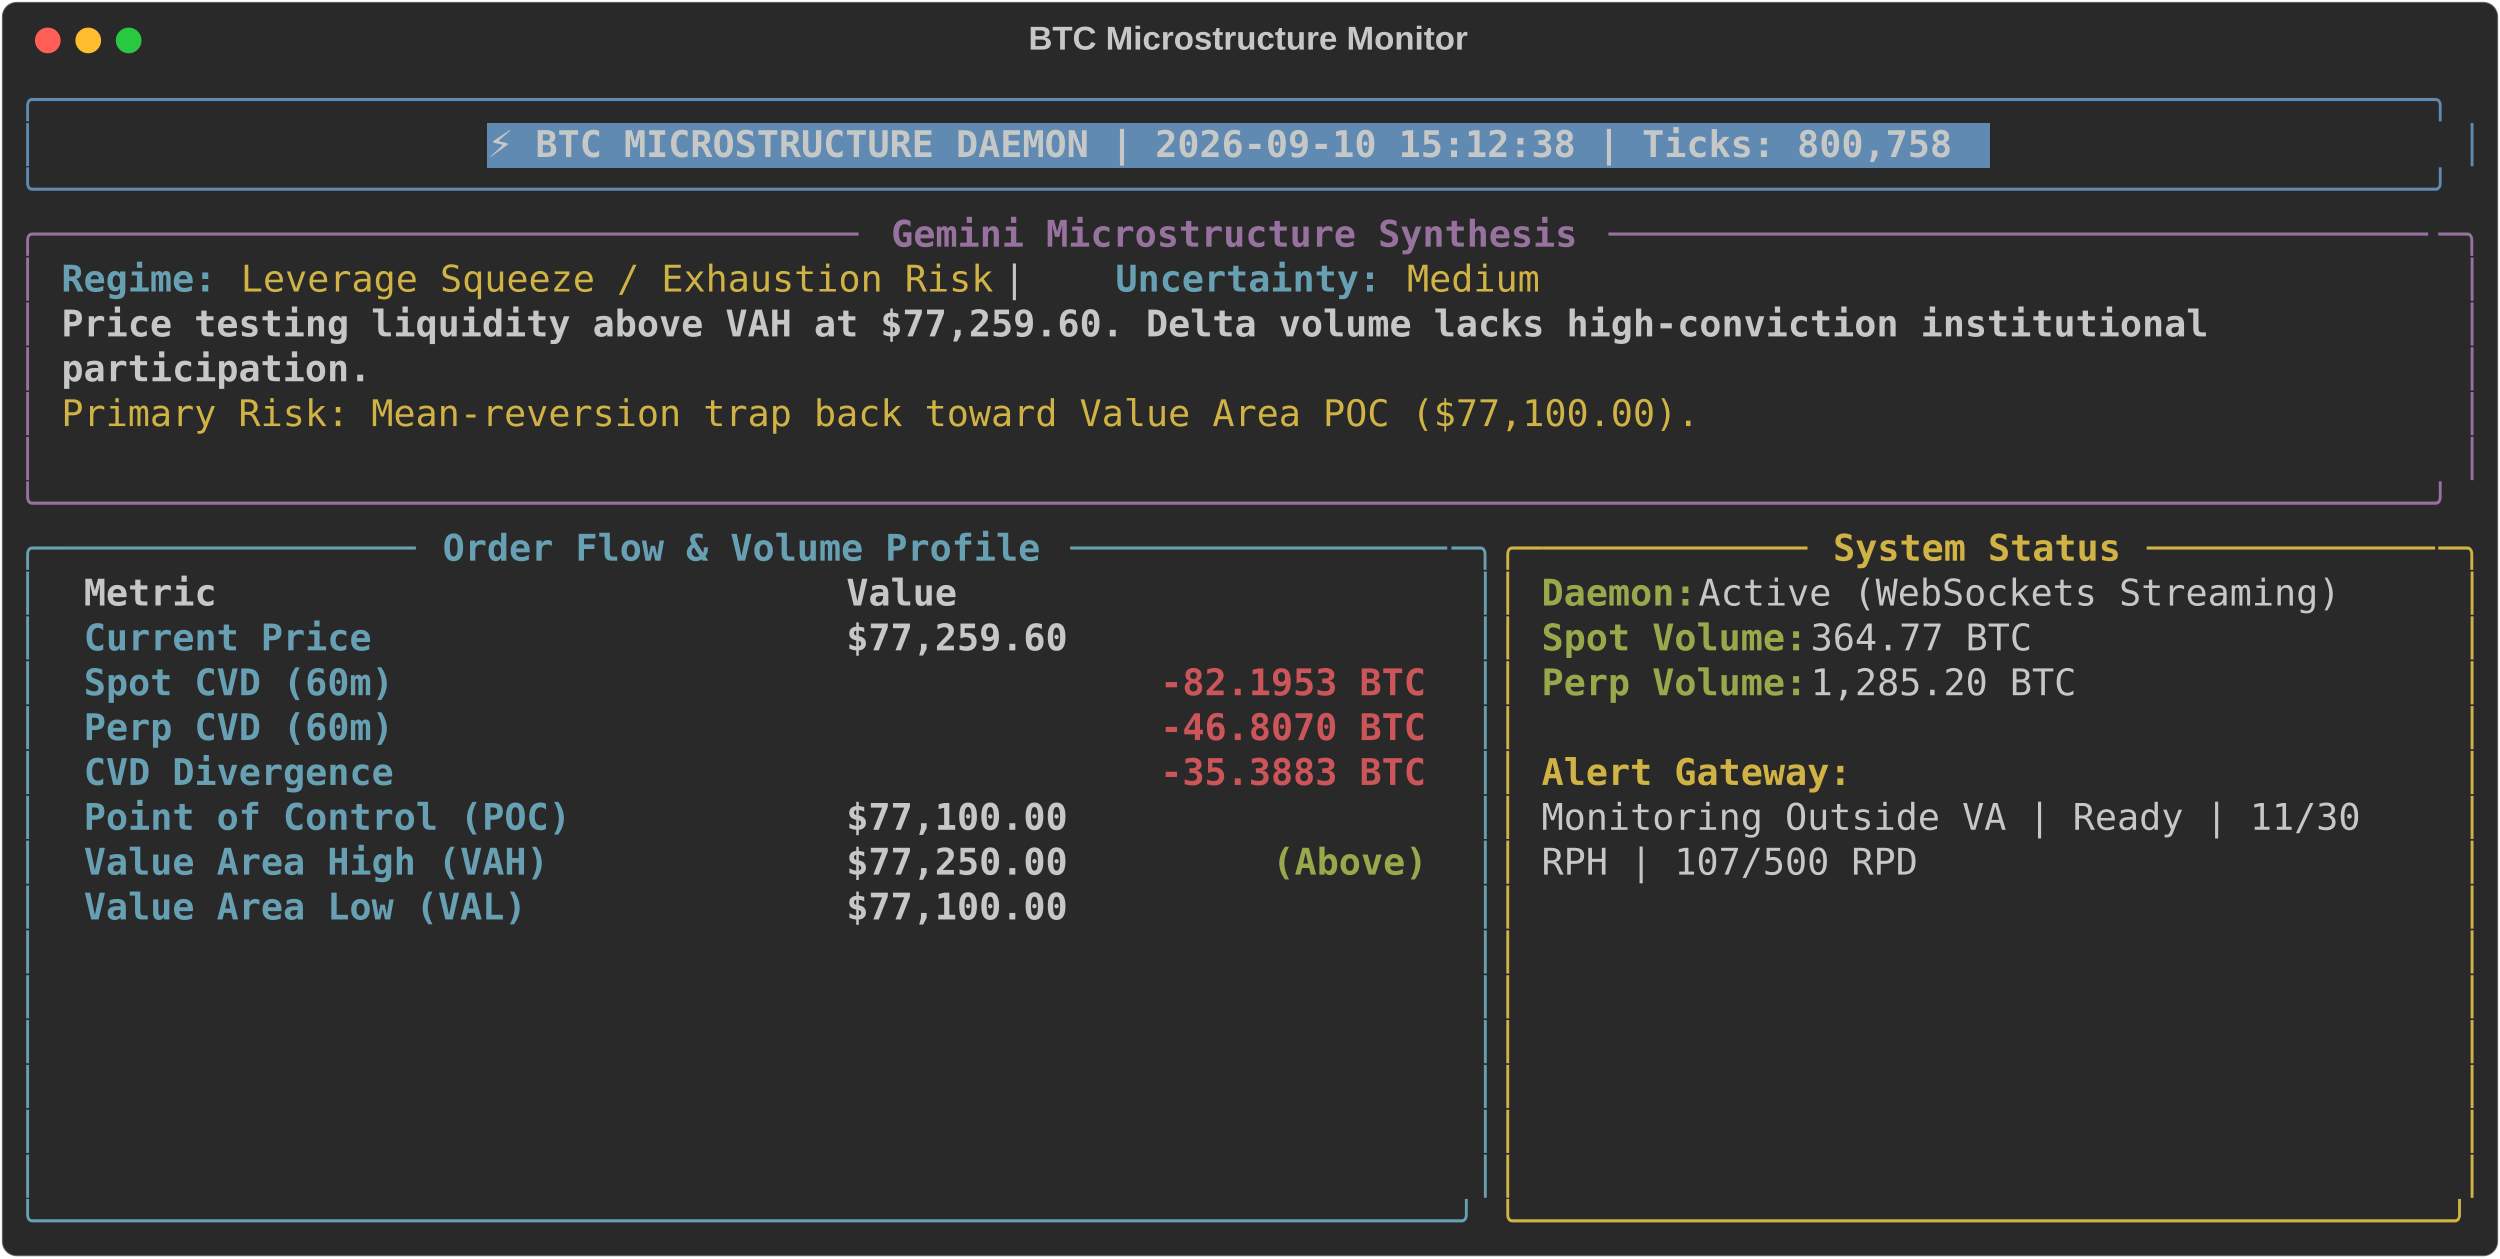
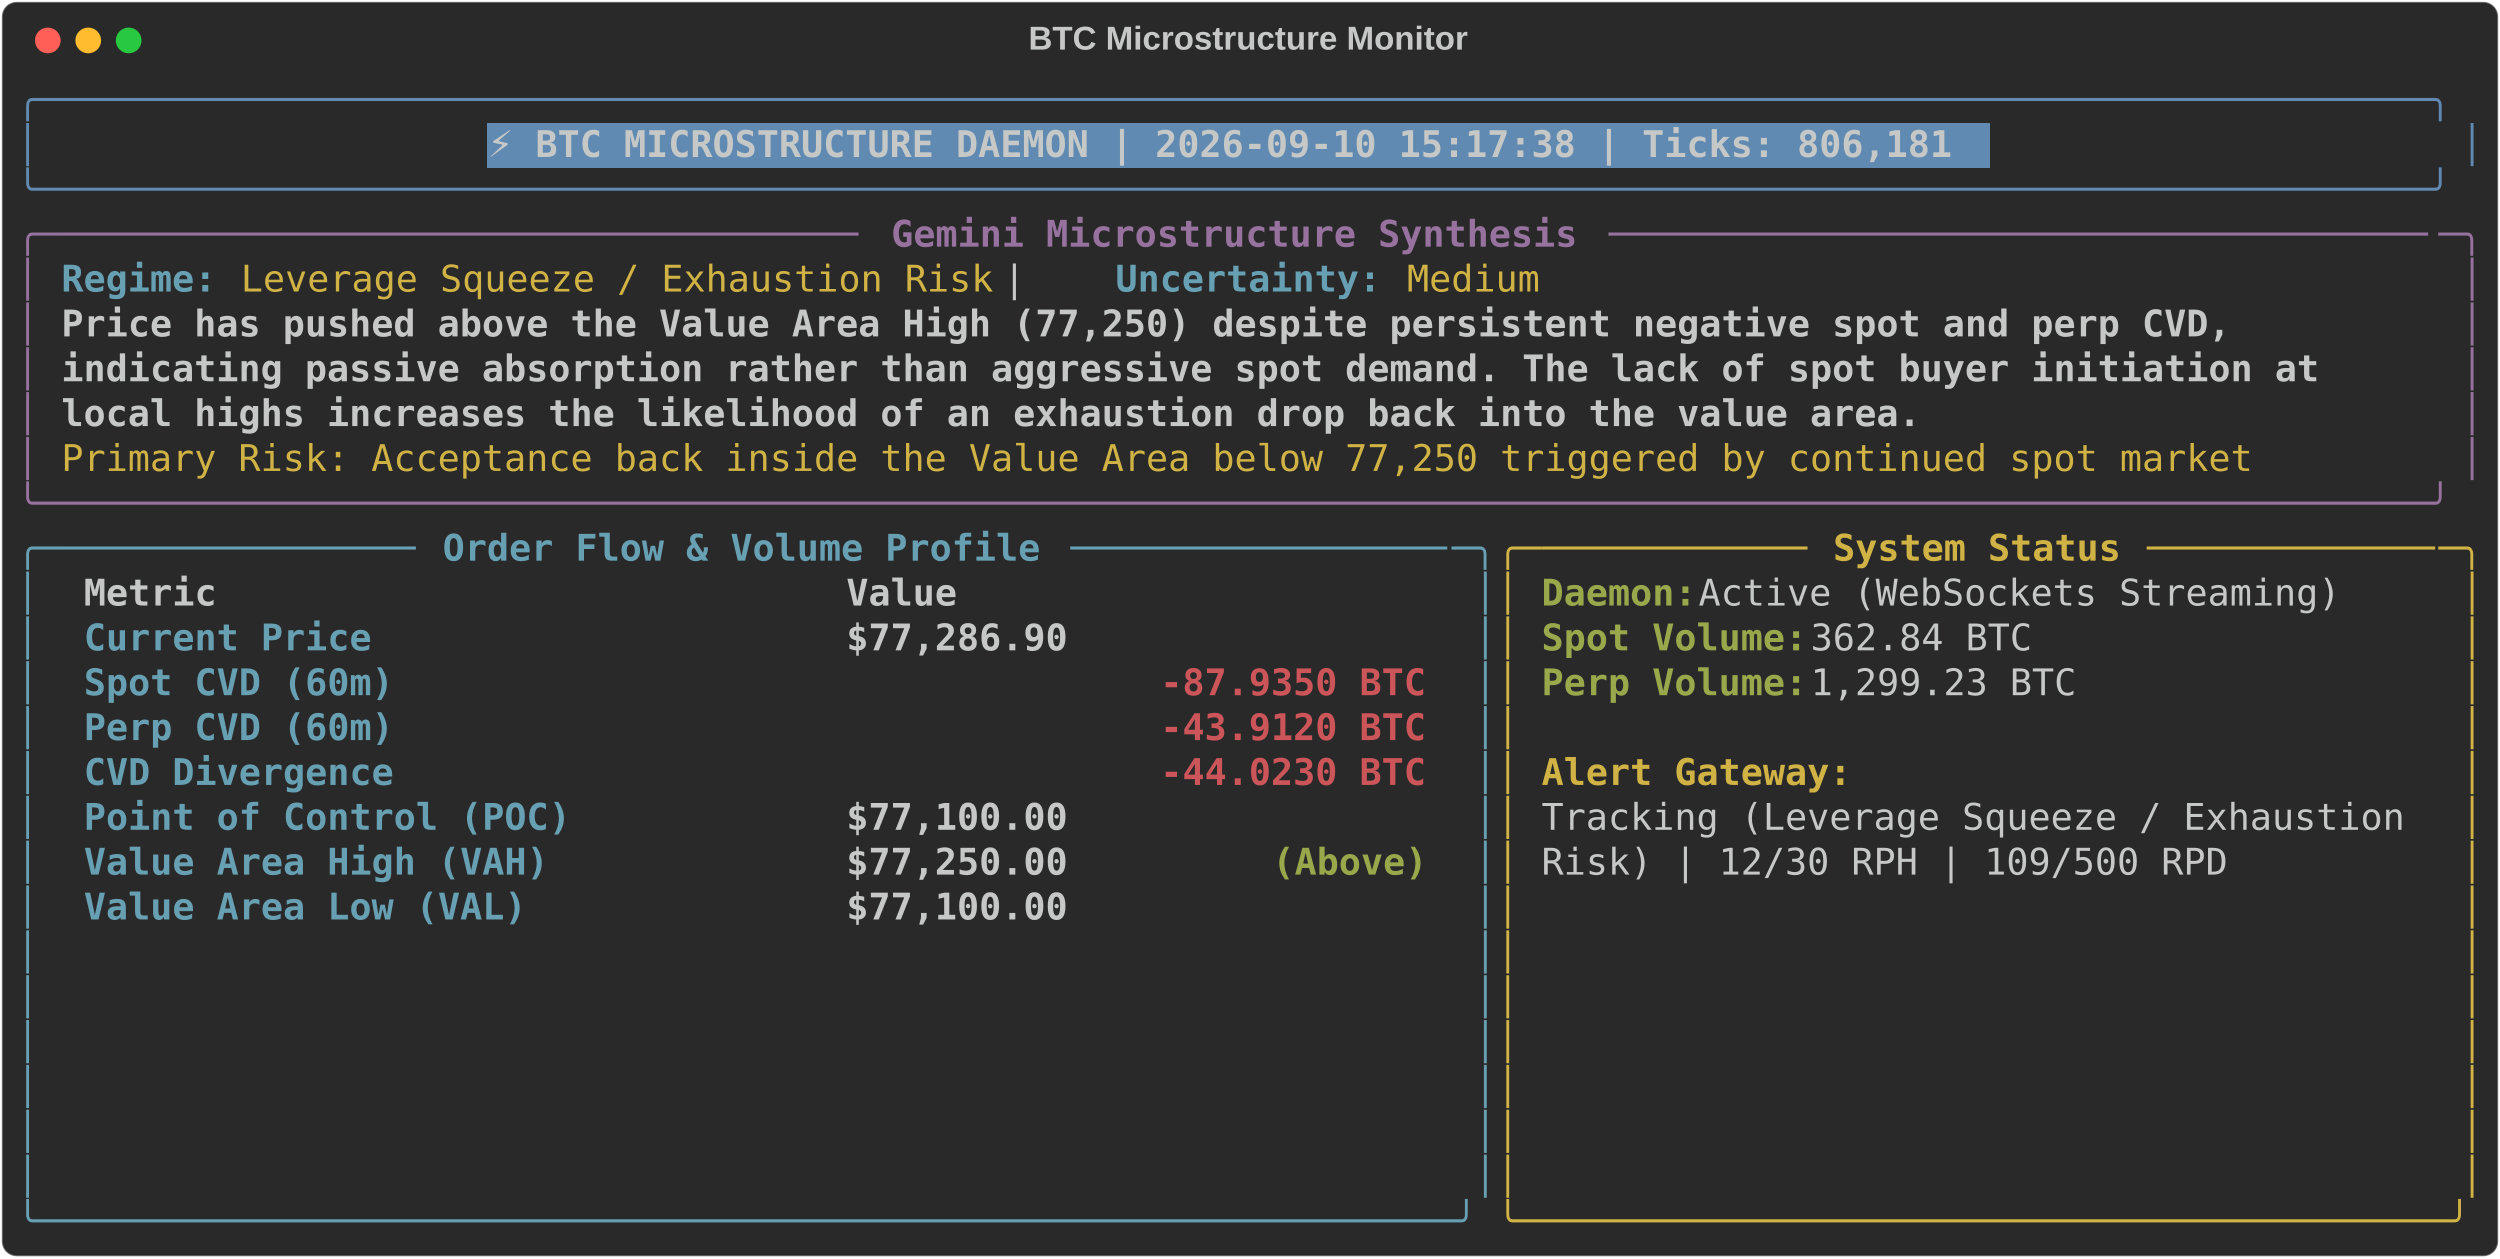
<svg xmlns="http://www.w3.org/2000/svg" class="rich-terminal" viewBox="0 0 1360 684.4">
  <style>

    @font-face {
        font-family: "Fira Code";
        src: local("FiraCode-Regular"),
                url("https://cdnjs.cloudflare.com/ajax/libs/firacode/6.2.0/woff2/FiraCode-Regular.woff2") format("woff2"),
                url("https://cdnjs.cloudflare.com/ajax/libs/firacode/6.2.0/woff/FiraCode-Regular.woff") format("woff");
        font-style: normal;
        font-weight: 400;
    }
    @font-face {
        font-family: "Fira Code";
        src: local("FiraCode-Bold"),
                url("https://cdnjs.cloudflare.com/ajax/libs/firacode/6.2.0/woff2/FiraCode-Bold.woff2") format("woff2"),
                url("https://cdnjs.cloudflare.com/ajax/libs/firacode/6.2.0/woff/FiraCode-Bold.woff") format("woff");
        font-style: bold;
        font-weight: 700;
    }

-     .terminal-547200211-matrix {
+     .terminal-2064049783-matrix {
        font-family: Fira Code, monospace;
        font-size: 20px;
        line-height: 24.4px;
        font-variant-east-asian: full-width;
    }

-     .terminal-547200211-title {
+     .terminal-2064049783-title {
        font-size: 18px;
        font-weight: bold;
        font-family: arial;
    }

-     .terminal-547200211-r1 { fill: #608ab1 }
- .terminal-547200211-r2 { fill: #c5c8c6 }
- .terminal-547200211-r3 { fill: #c5c8c6;font-weight: bold }
- .terminal-547200211-r4 { fill: #98729f }
- .terminal-547200211-r5 { fill: #98729f;font-weight: bold }
- .terminal-547200211-r6 { fill: #68a0b3;font-weight: bold }
- .terminal-547200211-r7 { fill: #d0b344 }
- .terminal-547200211-r8 { fill: #68a0b3 }
- .terminal-547200211-r9 { fill: #d0b344;font-weight: bold }
- .terminal-547200211-r10 { fill: #98a84b;font-weight: bold }
- .terminal-547200211-r11 { fill: #cc555a;font-weight: bold }
+     .terminal-2064049783-r1 { fill: #608ab1 }
+ .terminal-2064049783-r2 { fill: #c5c8c6 }
+ .terminal-2064049783-r3 { fill: #c5c8c6;font-weight: bold }
+ .terminal-2064049783-r4 { fill: #98729f }
+ .terminal-2064049783-r5 { fill: #98729f;font-weight: bold }
+ .terminal-2064049783-r6 { fill: #68a0b3;font-weight: bold }
+ .terminal-2064049783-r7 { fill: #d0b344 }
+ .terminal-2064049783-r8 { fill: #68a0b3 }
+ .terminal-2064049783-r9 { fill: #d0b344;font-weight: bold }
+ .terminal-2064049783-r10 { fill: #98a84b;font-weight: bold }
+ .terminal-2064049783-r11 { fill: #cc555a;font-weight: bold }
    </style>
  <defs>
-     <clipPath id="terminal-547200211-clip-terminal">
+     <clipPath id="terminal-2064049783-clip-terminal">
      <rect x="0" y="0" width="1341.0" height="633.4" />
    </clipPath>
-     <clipPath id="terminal-547200211-line-0">
+     <clipPath id="terminal-2064049783-line-0">
      <rect x="0" y="1.5" width="1342" height="24.65" />
    </clipPath>
-     <clipPath id="terminal-547200211-line-1">
+     <clipPath id="terminal-2064049783-line-1">
      <rect x="0" y="25.9" width="1342" height="24.65" />
    </clipPath>
-     <clipPath id="terminal-547200211-line-2">
+     <clipPath id="terminal-2064049783-line-2">
      <rect x="0" y="50.3" width="1342" height="24.65" />
    </clipPath>
-     <clipPath id="terminal-547200211-line-3">
+     <clipPath id="terminal-2064049783-line-3">
      <rect x="0" y="74.7" width="1342" height="24.65" />
    </clipPath>
-     <clipPath id="terminal-547200211-line-4">
+     <clipPath id="terminal-2064049783-line-4">
      <rect x="0" y="99.1" width="1342" height="24.65" />
    </clipPath>
-     <clipPath id="terminal-547200211-line-5">
+     <clipPath id="terminal-2064049783-line-5">
      <rect x="0" y="123.5" width="1342" height="24.65" />
    </clipPath>
-     <clipPath id="terminal-547200211-line-6">
+     <clipPath id="terminal-2064049783-line-6">
      <rect x="0" y="147.9" width="1342" height="24.65" />
    </clipPath>
-     <clipPath id="terminal-547200211-line-7">
+     <clipPath id="terminal-2064049783-line-7">
      <rect x="0" y="172.3" width="1342" height="24.65" />
    </clipPath>
-     <clipPath id="terminal-547200211-line-8">
+     <clipPath id="terminal-2064049783-line-8">
      <rect x="0" y="196.7" width="1342" height="24.65" />
    </clipPath>
-     <clipPath id="terminal-547200211-line-9">
+     <clipPath id="terminal-2064049783-line-9">
      <rect x="0" y="221.1" width="1342" height="24.65" />
    </clipPath>
-     <clipPath id="terminal-547200211-line-10">
+     <clipPath id="terminal-2064049783-line-10">
      <rect x="0" y="245.5" width="1342" height="24.65" />
    </clipPath>
-     <clipPath id="terminal-547200211-line-11">
+     <clipPath id="terminal-2064049783-line-11">
      <rect x="0" y="269.9" width="1342" height="24.65" />
    </clipPath>
-     <clipPath id="terminal-547200211-line-12">
+     <clipPath id="terminal-2064049783-line-12">
      <rect x="0" y="294.3" width="1342" height="24.65" />
    </clipPath>
-     <clipPath id="terminal-547200211-line-13">
+     <clipPath id="terminal-2064049783-line-13">
      <rect x="0" y="318.7" width="1342" height="24.65" />
    </clipPath>
-     <clipPath id="terminal-547200211-line-14">
+     <clipPath id="terminal-2064049783-line-14">
      <rect x="0" y="343.1" width="1342" height="24.65" />
    </clipPath>
-     <clipPath id="terminal-547200211-line-15">
+     <clipPath id="terminal-2064049783-line-15">
      <rect x="0" y="367.5" width="1342" height="24.65" />
    </clipPath>
-     <clipPath id="terminal-547200211-line-16">
+     <clipPath id="terminal-2064049783-line-16">
      <rect x="0" y="391.9" width="1342" height="24.65" />
    </clipPath>
-     <clipPath id="terminal-547200211-line-17">
+     <clipPath id="terminal-2064049783-line-17">
      <rect x="0" y="416.3" width="1342" height="24.65" />
    </clipPath>
-     <clipPath id="terminal-547200211-line-18">
+     <clipPath id="terminal-2064049783-line-18">
      <rect x="0" y="440.7" width="1342" height="24.65" />
    </clipPath>
-     <clipPath id="terminal-547200211-line-19">
+     <clipPath id="terminal-2064049783-line-19">
      <rect x="0" y="465.1" width="1342" height="24.65" />
    </clipPath>
-     <clipPath id="terminal-547200211-line-20">
+     <clipPath id="terminal-2064049783-line-20">
      <rect x="0" y="489.5" width="1342" height="24.65" />
    </clipPath>
-     <clipPath id="terminal-547200211-line-21">
+     <clipPath id="terminal-2064049783-line-21">
      <rect x="0" y="513.9" width="1342" height="24.65" />
    </clipPath>
-     <clipPath id="terminal-547200211-line-22">
+     <clipPath id="terminal-2064049783-line-22">
      <rect x="0" y="538.3" width="1342" height="24.65" />
    </clipPath>
-     <clipPath id="terminal-547200211-line-23">
+     <clipPath id="terminal-2064049783-line-23">
      <rect x="0" y="562.7" width="1342" height="24.65" />
    </clipPath>
-     <clipPath id="terminal-547200211-line-24">
+     <clipPath id="terminal-2064049783-line-24">
      <rect x="0" y="587.1" width="1342" height="24.65" />
    </clipPath>
  </defs>
  <rect fill="#292929" stroke="rgba(255,255,255,0.35)" stroke-width="1" x="1" y="1" width="1358" height="682.4" rx="8" />
-   <text class="terminal-547200211-title" fill="#c5c8c6" text-anchor="middle" x="679" y="27">BTC Microstructure Monitor</text>
+   <text class="terminal-2064049783-title" fill="#c5c8c6" text-anchor="middle" x="679" y="27">BTC Microstructure Monitor</text>
  <g transform="translate(26,22)">
    <circle cx="0" cy="0" r="7" fill="#ff5f57" />
    <circle cx="22" cy="0" r="7" fill="#febc2e" />
    <circle cx="44" cy="0" r="7" fill="#28c840" />
  </g>
-   <g transform="translate(9, 41)" clip-path="url(#terminal-547200211-clip-terminal)">
+   <g transform="translate(9, 41)" clip-path="url(#terminal-2064049783-clip-terminal)">
    <rect fill="#608ab1" x="256.2" y="25.9" width="817.4" height="24.65" shape-rendering="crispEdges" />
-     <g class="terminal-547200211-matrix">
-       <text class="terminal-547200211-r1" x="0" y="20" textLength="1342" clip-path="url(#terminal-547200211-line-0)">╭────────────────────────────────────────────────────────────────────────────────────────────────────────────╮</text>
-       <text class="terminal-547200211-r2" x="1342" y="20" textLength="12.2" clip-path="url(#terminal-547200211-line-0)">
- </text>
-       <text class="terminal-547200211-r1" x="0" y="44.4" textLength="12.2" clip-path="url(#terminal-547200211-line-1)">│</text>
-       <text class="terminal-547200211-r3" x="256.2" y="44.4" textLength="805.2" clip-path="url(#terminal-547200211-line-1)">⚡ BTC MICROSTRUCTURE DAEMON | 2026-09-10 15:12:38 | Ticks: 800,758</text>
-       <text class="terminal-547200211-r1" x="1329.8" y="44.4" textLength="12.2" clip-path="url(#terminal-547200211-line-1)">│</text>
-       <text class="terminal-547200211-r2" x="1342" y="44.4" textLength="12.2" clip-path="url(#terminal-547200211-line-1)">
- </text>
-       <text class="terminal-547200211-r1" x="0" y="68.8" textLength="1342" clip-path="url(#terminal-547200211-line-2)">╰────────────────────────────────────────────────────────────────────────────────────────────────────────────╯</text>
-       <text class="terminal-547200211-r2" x="1342" y="68.8" textLength="12.2" clip-path="url(#terminal-547200211-line-2)">
- </text>
-       <text class="terminal-547200211-r4" x="0" y="93.2" textLength="24.4" clip-path="url(#terminal-547200211-line-3)">╭─</text>
-       <text class="terminal-547200211-r4" x="24.4" y="93.2" textLength="439.2" clip-path="url(#terminal-547200211-line-3)">────────────────────────────────────</text>
-       <text class="terminal-547200211-r5" x="475.8" y="93.2" textLength="378.2" clip-path="url(#terminal-547200211-line-3)">Gemini Microstructure Synthesis</text>
-       <text class="terminal-547200211-r4" x="866.2" y="93.2" textLength="451.4" clip-path="url(#terminal-547200211-line-3)">─────────────────────────────────────</text>
-       <text class="terminal-547200211-r4" x="1317.6" y="93.2" textLength="24.4" clip-path="url(#terminal-547200211-line-3)">─╮</text>
-       <text class="terminal-547200211-r2" x="1342" y="93.2" textLength="12.2" clip-path="url(#terminal-547200211-line-3)">
- </text>
-       <text class="terminal-547200211-r4" x="0" y="117.6" textLength="12.2" clip-path="url(#terminal-547200211-line-4)">│</text>
-       <text class="terminal-547200211-r6" x="24.4" y="117.6" textLength="85.4" clip-path="url(#terminal-547200211-line-4)">Regime:</text>
-       <text class="terminal-547200211-r7" x="122" y="117.6" textLength="414.8" clip-path="url(#terminal-547200211-line-4)">Leverage Squeeze / Exhaustion Risk</text>
-       <text class="terminal-547200211-r2" x="536.8" y="117.6" textLength="61" clip-path="url(#terminal-547200211-line-4)">  |  </text>
-       <text class="terminal-547200211-r6" x="597.8" y="117.6" textLength="146.4" clip-path="url(#terminal-547200211-line-4)">Uncertainty:</text>
-       <text class="terminal-547200211-r7" x="756.4" y="117.6" textLength="73.2" clip-path="url(#terminal-547200211-line-4)">Medium</text>
-       <text class="terminal-547200211-r4" x="1329.8" y="117.6" textLength="12.2" clip-path="url(#terminal-547200211-line-4)">│</text>
-       <text class="terminal-547200211-r2" x="1342" y="117.6" textLength="12.2" clip-path="url(#terminal-547200211-line-4)">
- </text>
-       <text class="terminal-547200211-r4" x="0" y="142" textLength="12.2" clip-path="url(#terminal-547200211-line-5)">│</text>
-       <text class="terminal-547200211-r3" x="24.4" y="142" textLength="1195.6" clip-path="url(#terminal-547200211-line-5)">Price testing liquidity above VAH at $77,259.60. Delta volume lacks high-conviction institutional </text>
-       <text class="terminal-547200211-r4" x="1329.8" y="142" textLength="12.2" clip-path="url(#terminal-547200211-line-5)">│</text>
-       <text class="terminal-547200211-r2" x="1342" y="142" textLength="12.2" clip-path="url(#terminal-547200211-line-5)">
- </text>
-       <text class="terminal-547200211-r4" x="0" y="166.4" textLength="12.2" clip-path="url(#terminal-547200211-line-6)">│</text>
-       <text class="terminal-547200211-r3" x="24.4" y="166.4" textLength="170.8" clip-path="url(#terminal-547200211-line-6)">participation.</text>
-       <text class="terminal-547200211-r4" x="1329.8" y="166.4" textLength="12.2" clip-path="url(#terminal-547200211-line-6)">│</text>
-       <text class="terminal-547200211-r2" x="1342" y="166.4" textLength="12.2" clip-path="url(#terminal-547200211-line-6)">
- </text>
-       <text class="terminal-547200211-r4" x="0" y="190.8" textLength="12.2" clip-path="url(#terminal-547200211-line-7)">│</text>
-       <text class="terminal-547200211-r7" x="24.4" y="190.8" textLength="902.8" clip-path="url(#terminal-547200211-line-7)">Primary Risk: Mean-reversion trap back toward Value Area POC ($77,100.00).</text>
-       <text class="terminal-547200211-r4" x="1329.8" y="190.8" textLength="12.2" clip-path="url(#terminal-547200211-line-7)">│</text>
-       <text class="terminal-547200211-r2" x="1342" y="190.8" textLength="12.2" clip-path="url(#terminal-547200211-line-7)">
- </text>
-       <text class="terminal-547200211-r4" x="0" y="215.2" textLength="12.2" clip-path="url(#terminal-547200211-line-8)">│</text>
-       <text class="terminal-547200211-r4" x="1329.8" y="215.2" textLength="12.2" clip-path="url(#terminal-547200211-line-8)">│</text>
-       <text class="terminal-547200211-r2" x="1342" y="215.2" textLength="12.2" clip-path="url(#terminal-547200211-line-8)">
- </text>
-       <text class="terminal-547200211-r4" x="0" y="239.6" textLength="1342" clip-path="url(#terminal-547200211-line-9)">╰────────────────────────────────────────────────────────────────────────────────────────────────────────────╯</text>
-       <text class="terminal-547200211-r2" x="1342" y="239.6" textLength="12.2" clip-path="url(#terminal-547200211-line-9)">
- </text>
-       <text class="terminal-547200211-r8" x="0" y="264" textLength="24.4" clip-path="url(#terminal-547200211-line-10)">╭─</text>
-       <text class="terminal-547200211-r8" x="24.4" y="264" textLength="195.2" clip-path="url(#terminal-547200211-line-10)">────────────────</text>
-       <text class="terminal-547200211-r6" x="231.8" y="264" textLength="329.4" clip-path="url(#terminal-547200211-line-10)">Order Flow &amp; Volume Profile</text>
-       <text class="terminal-547200211-r8" x="573.4" y="264" textLength="207.4" clip-path="url(#terminal-547200211-line-10)">─────────────────</text>
-       <text class="terminal-547200211-r8" x="780.8" y="264" textLength="24.4" clip-path="url(#terminal-547200211-line-10)">─╮</text>
-       <text class="terminal-547200211-r7" x="805.2" y="264" textLength="24.4" clip-path="url(#terminal-547200211-line-10)">╭─</text>
-       <text class="terminal-547200211-r7" x="829.6" y="264" textLength="146.4" clip-path="url(#terminal-547200211-line-10)">────────────</text>
-       <text class="terminal-547200211-r9" x="988.2" y="264" textLength="158.6" clip-path="url(#terminal-547200211-line-10)">System Status</text>
-       <text class="terminal-547200211-r7" x="1159" y="264" textLength="158.6" clip-path="url(#terminal-547200211-line-10)">─────────────</text>
-       <text class="terminal-547200211-r7" x="1317.6" y="264" textLength="24.4" clip-path="url(#terminal-547200211-line-10)">─╮</text>
-       <text class="terminal-547200211-r2" x="1342" y="264" textLength="12.2" clip-path="url(#terminal-547200211-line-10)">
- </text>
-       <text class="terminal-547200211-r8" x="0" y="288.4" textLength="12.2" clip-path="url(#terminal-547200211-line-11)">│</text>
-       <text class="terminal-547200211-r3" x="36.6" y="288.4" textLength="390.4" clip-path="url(#terminal-547200211-line-11)">Metric                          </text>
-       <text class="terminal-547200211-r3" x="451.4" y="288.4" textLength="317.2" clip-path="url(#terminal-547200211-line-11)">                     Value</text>
-       <text class="terminal-547200211-r8" x="793" y="288.4" textLength="12.2" clip-path="url(#terminal-547200211-line-11)">│</text>
-       <text class="terminal-547200211-r7" x="805.2" y="288.4" textLength="12.2" clip-path="url(#terminal-547200211-line-11)">│</text>
-       <text class="terminal-547200211-r10" x="829.6" y="288.4" textLength="85.4" clip-path="url(#terminal-547200211-line-11)">Daemon:</text>
-       <text class="terminal-547200211-r2" x="915" y="288.4" textLength="366" clip-path="url(#terminal-547200211-line-11)"> Active (WebSockets Streaming)</text>
-       <text class="terminal-547200211-r7" x="1329.8" y="288.4" textLength="12.2" clip-path="url(#terminal-547200211-line-11)">│</text>
-       <text class="terminal-547200211-r2" x="1342" y="288.4" textLength="12.2" clip-path="url(#terminal-547200211-line-11)">
- </text>
-       <text class="terminal-547200211-r8" x="0" y="312.8" textLength="12.2" clip-path="url(#terminal-547200211-line-12)">│</text>
-       <text class="terminal-547200211-r6" x="36.6" y="312.8" textLength="390.4" clip-path="url(#terminal-547200211-line-12)">Current Price                   </text>
-       <text class="terminal-547200211-r3" x="451.4" y="312.8" textLength="317.2" clip-path="url(#terminal-547200211-line-12)">                $77,259.60</text>
-       <text class="terminal-547200211-r8" x="793" y="312.8" textLength="12.2" clip-path="url(#terminal-547200211-line-12)">│</text>
-       <text class="terminal-547200211-r7" x="805.2" y="312.8" textLength="12.2" clip-path="url(#terminal-547200211-line-12)">│</text>
-       <text class="terminal-547200211-r10" x="829.6" y="312.8" textLength="146.4" clip-path="url(#terminal-547200211-line-12)">Spot Volume:</text>
-       <text class="terminal-547200211-r2" x="976" y="312.8" textLength="134.2" clip-path="url(#terminal-547200211-line-12)"> 364.77 BTC</text>
-       <text class="terminal-547200211-r7" x="1329.8" y="312.8" textLength="12.2" clip-path="url(#terminal-547200211-line-12)">│</text>
-       <text class="terminal-547200211-r2" x="1342" y="312.8" textLength="12.2" clip-path="url(#terminal-547200211-line-12)">
- </text>
-       <text class="terminal-547200211-r8" x="0" y="337.2" textLength="12.2" clip-path="url(#terminal-547200211-line-13)">│</text>
-       <text class="terminal-547200211-r6" x="36.6" y="337.2" textLength="390.4" clip-path="url(#terminal-547200211-line-13)">Spot CVD (60m)                  </text>
-       <text class="terminal-547200211-r11" x="622.2" y="337.2" textLength="146.4" clip-path="url(#terminal-547200211-line-13)">-82.1953 BTC</text>
-       <text class="terminal-547200211-r8" x="793" y="337.2" textLength="12.2" clip-path="url(#terminal-547200211-line-13)">│</text>
-       <text class="terminal-547200211-r7" x="805.2" y="337.2" textLength="12.2" clip-path="url(#terminal-547200211-line-13)">│</text>
-       <text class="terminal-547200211-r10" x="829.6" y="337.2" textLength="146.4" clip-path="url(#terminal-547200211-line-13)">Perp Volume:</text>
-       <text class="terminal-547200211-r2" x="976" y="337.2" textLength="158.6" clip-path="url(#terminal-547200211-line-13)"> 1,285.20 BTC</text>
-       <text class="terminal-547200211-r7" x="1329.8" y="337.2" textLength="12.2" clip-path="url(#terminal-547200211-line-13)">│</text>
-       <text class="terminal-547200211-r2" x="1342" y="337.2" textLength="12.2" clip-path="url(#terminal-547200211-line-13)">
- </text>
-       <text class="terminal-547200211-r8" x="0" y="361.6" textLength="12.2" clip-path="url(#terminal-547200211-line-14)">│</text>
-       <text class="terminal-547200211-r6" x="36.6" y="361.6" textLength="390.4" clip-path="url(#terminal-547200211-line-14)">Perp CVD (60m)                  </text>
-       <text class="terminal-547200211-r11" x="622.2" y="361.6" textLength="146.4" clip-path="url(#terminal-547200211-line-14)">-46.8070 BTC</text>
-       <text class="terminal-547200211-r8" x="793" y="361.6" textLength="12.2" clip-path="url(#terminal-547200211-line-14)">│</text>
-       <text class="terminal-547200211-r7" x="805.2" y="361.6" textLength="12.2" clip-path="url(#terminal-547200211-line-14)">│</text>
-       <text class="terminal-547200211-r7" x="1329.8" y="361.6" textLength="12.2" clip-path="url(#terminal-547200211-line-14)">│</text>
-       <text class="terminal-547200211-r2" x="1342" y="361.6" textLength="12.2" clip-path="url(#terminal-547200211-line-14)">
- </text>
-       <text class="terminal-547200211-r8" x="0" y="386" textLength="12.2" clip-path="url(#terminal-547200211-line-15)">│</text>
-       <text class="terminal-547200211-r6" x="36.6" y="386" textLength="390.4" clip-path="url(#terminal-547200211-line-15)">CVD Divergence                  </text>
-       <text class="terminal-547200211-r11" x="622.2" y="386" textLength="146.4" clip-path="url(#terminal-547200211-line-15)">-35.3883 BTC</text>
-       <text class="terminal-547200211-r8" x="793" y="386" textLength="12.2" clip-path="url(#terminal-547200211-line-15)">│</text>
-       <text class="terminal-547200211-r7" x="805.2" y="386" textLength="12.2" clip-path="url(#terminal-547200211-line-15)">│</text>
-       <text class="terminal-547200211-r9" x="829.6" y="386" textLength="170.8" clip-path="url(#terminal-547200211-line-15)">Alert Gateway:</text>
-       <text class="terminal-547200211-r7" x="1329.8" y="386" textLength="12.2" clip-path="url(#terminal-547200211-line-15)">│</text>
-       <text class="terminal-547200211-r2" x="1342" y="386" textLength="12.2" clip-path="url(#terminal-547200211-line-15)">
- </text>
-       <text class="terminal-547200211-r8" x="0" y="410.4" textLength="12.2" clip-path="url(#terminal-547200211-line-16)">│</text>
-       <text class="terminal-547200211-r6" x="36.6" y="410.4" textLength="390.4" clip-path="url(#terminal-547200211-line-16)">Point of Control (POC)          </text>
-       <text class="terminal-547200211-r3" x="451.4" y="410.4" textLength="317.2" clip-path="url(#terminal-547200211-line-16)">                $77,100.00</text>
-       <text class="terminal-547200211-r8" x="793" y="410.4" textLength="12.2" clip-path="url(#terminal-547200211-line-16)">│</text>
-       <text class="terminal-547200211-r7" x="805.2" y="410.4" textLength="12.2" clip-path="url(#terminal-547200211-line-16)">│</text>
-       <text class="terminal-547200211-r2" x="829.6" y="410.4" textLength="463.6" clip-path="url(#terminal-547200211-line-16)">Monitoring Outside VA | Ready | 11/30 </text>
-       <text class="terminal-547200211-r7" x="1329.8" y="410.4" textLength="12.2" clip-path="url(#terminal-547200211-line-16)">│</text>
-       <text class="terminal-547200211-r2" x="1342" y="410.4" textLength="12.2" clip-path="url(#terminal-547200211-line-16)">
- </text>
-       <text class="terminal-547200211-r8" x="0" y="434.8" textLength="12.2" clip-path="url(#terminal-547200211-line-17)">│</text>
-       <text class="terminal-547200211-r6" x="36.6" y="434.8" textLength="390.4" clip-path="url(#terminal-547200211-line-17)">Value Area High (VAH)           </text>
-       <text class="terminal-547200211-r3" x="451.4" y="434.8" textLength="231.8" clip-path="url(#terminal-547200211-line-17)">        $77,250.00 </text>
-       <text class="terminal-547200211-r10" x="683.2" y="434.8" textLength="85.4" clip-path="url(#terminal-547200211-line-17)">(Above)</text>
-       <text class="terminal-547200211-r8" x="793" y="434.8" textLength="12.2" clip-path="url(#terminal-547200211-line-17)">│</text>
-       <text class="terminal-547200211-r7" x="805.2" y="434.8" textLength="12.2" clip-path="url(#terminal-547200211-line-17)">│</text>
-       <text class="terminal-547200211-r2" x="829.6" y="434.8" textLength="207.4" clip-path="url(#terminal-547200211-line-17)">RPH | 107/500 RPD</text>
-       <text class="terminal-547200211-r7" x="1329.8" y="434.8" textLength="12.2" clip-path="url(#terminal-547200211-line-17)">│</text>
-       <text class="terminal-547200211-r2" x="1342" y="434.8" textLength="12.2" clip-path="url(#terminal-547200211-line-17)">
- </text>
-       <text class="terminal-547200211-r8" x="0" y="459.2" textLength="12.2" clip-path="url(#terminal-547200211-line-18)">│</text>
-       <text class="terminal-547200211-r6" x="36.6" y="459.2" textLength="390.4" clip-path="url(#terminal-547200211-line-18)">Value Area Low (VAL)            </text>
-       <text class="terminal-547200211-r3" x="451.4" y="459.2" textLength="317.2" clip-path="url(#terminal-547200211-line-18)">                $77,100.00</text>
-       <text class="terminal-547200211-r8" x="793" y="459.2" textLength="12.2" clip-path="url(#terminal-547200211-line-18)">│</text>
-       <text class="terminal-547200211-r7" x="805.2" y="459.2" textLength="12.2" clip-path="url(#terminal-547200211-line-18)">│</text>
-       <text class="terminal-547200211-r7" x="1329.8" y="459.2" textLength="12.2" clip-path="url(#terminal-547200211-line-18)">│</text>
-       <text class="terminal-547200211-r2" x="1342" y="459.2" textLength="12.2" clip-path="url(#terminal-547200211-line-18)">
- </text>
-       <text class="terminal-547200211-r8" x="0" y="483.6" textLength="12.2" clip-path="url(#terminal-547200211-line-19)">│</text>
-       <text class="terminal-547200211-r8" x="793" y="483.6" textLength="12.2" clip-path="url(#terminal-547200211-line-19)">│</text>
-       <text class="terminal-547200211-r7" x="805.2" y="483.6" textLength="12.2" clip-path="url(#terminal-547200211-line-19)">│</text>
-       <text class="terminal-547200211-r7" x="1329.8" y="483.6" textLength="12.2" clip-path="url(#terminal-547200211-line-19)">│</text>
-       <text class="terminal-547200211-r2" x="1342" y="483.6" textLength="12.2" clip-path="url(#terminal-547200211-line-19)">
- </text>
-       <text class="terminal-547200211-r8" x="0" y="508" textLength="12.2" clip-path="url(#terminal-547200211-line-20)">│</text>
-       <text class="terminal-547200211-r8" x="793" y="508" textLength="12.2" clip-path="url(#terminal-547200211-line-20)">│</text>
-       <text class="terminal-547200211-r7" x="805.2" y="508" textLength="12.2" clip-path="url(#terminal-547200211-line-20)">│</text>
-       <text class="terminal-547200211-r7" x="1329.8" y="508" textLength="12.2" clip-path="url(#terminal-547200211-line-20)">│</text>
-       <text class="terminal-547200211-r2" x="1342" y="508" textLength="12.2" clip-path="url(#terminal-547200211-line-20)">
- </text>
-       <text class="terminal-547200211-r8" x="0" y="532.4" textLength="12.2" clip-path="url(#terminal-547200211-line-21)">│</text>
-       <text class="terminal-547200211-r8" x="793" y="532.4" textLength="12.2" clip-path="url(#terminal-547200211-line-21)">│</text>
-       <text class="terminal-547200211-r7" x="805.2" y="532.4" textLength="12.2" clip-path="url(#terminal-547200211-line-21)">│</text>
-       <text class="terminal-547200211-r7" x="1329.8" y="532.4" textLength="12.2" clip-path="url(#terminal-547200211-line-21)">│</text>
-       <text class="terminal-547200211-r2" x="1342" y="532.4" textLength="12.2" clip-path="url(#terminal-547200211-line-21)">
- </text>
-       <text class="terminal-547200211-r8" x="0" y="556.8" textLength="12.2" clip-path="url(#terminal-547200211-line-22)">│</text>
-       <text class="terminal-547200211-r8" x="793" y="556.8" textLength="12.2" clip-path="url(#terminal-547200211-line-22)">│</text>
-       <text class="terminal-547200211-r7" x="805.2" y="556.8" textLength="12.2" clip-path="url(#terminal-547200211-line-22)">│</text>
-       <text class="terminal-547200211-r7" x="1329.8" y="556.8" textLength="12.2" clip-path="url(#terminal-547200211-line-22)">│</text>
-       <text class="terminal-547200211-r2" x="1342" y="556.8" textLength="12.2" clip-path="url(#terminal-547200211-line-22)">
- </text>
-       <text class="terminal-547200211-r8" x="0" y="581.2" textLength="12.2" clip-path="url(#terminal-547200211-line-23)">│</text>
-       <text class="terminal-547200211-r8" x="793" y="581.2" textLength="12.2" clip-path="url(#terminal-547200211-line-23)">│</text>
-       <text class="terminal-547200211-r7" x="805.2" y="581.2" textLength="12.2" clip-path="url(#terminal-547200211-line-23)">│</text>
-       <text class="terminal-547200211-r7" x="1329.8" y="581.2" textLength="12.2" clip-path="url(#terminal-547200211-line-23)">│</text>
-       <text class="terminal-547200211-r2" x="1342" y="581.2" textLength="12.2" clip-path="url(#terminal-547200211-line-23)">
- </text>
-       <text class="terminal-547200211-r8" x="0" y="605.6" textLength="12.2" clip-path="url(#terminal-547200211-line-24)">│</text>
-       <text class="terminal-547200211-r8" x="793" y="605.6" textLength="12.2" clip-path="url(#terminal-547200211-line-24)">│</text>
-       <text class="terminal-547200211-r7" x="805.2" y="605.6" textLength="12.2" clip-path="url(#terminal-547200211-line-24)">│</text>
-       <text class="terminal-547200211-r7" x="1329.8" y="605.6" textLength="12.2" clip-path="url(#terminal-547200211-line-24)">│</text>
-       <text class="terminal-547200211-r2" x="1342" y="605.6" textLength="12.2" clip-path="url(#terminal-547200211-line-24)">
- </text>
-       <text class="terminal-547200211-r8" x="0" y="630" textLength="805.2" clip-path="url(#terminal-547200211-line-25)">╰────────────────────────────────────────────────────────────────╯</text>
-       <text class="terminal-547200211-r7" x="805.2" y="630" textLength="536.8" clip-path="url(#terminal-547200211-line-25)">╰──────────────────────────────────────────╯</text>
-       <text class="terminal-547200211-r2" x="1342" y="630" textLength="12.2" clip-path="url(#terminal-547200211-line-25)">
+     <g class="terminal-2064049783-matrix">
+       <text class="terminal-2064049783-r1" x="0" y="20" textLength="1342" clip-path="url(#terminal-2064049783-line-0)">╭────────────────────────────────────────────────────────────────────────────────────────────────────────────╮</text>
+       <text class="terminal-2064049783-r2" x="1342" y="20" textLength="12.2" clip-path="url(#terminal-2064049783-line-0)">
+ </text>
+       <text class="terminal-2064049783-r1" x="0" y="44.4" textLength="12.2" clip-path="url(#terminal-2064049783-line-1)">│</text>
+       <text class="terminal-2064049783-r3" x="256.2" y="44.4" textLength="805.2" clip-path="url(#terminal-2064049783-line-1)">⚡ BTC MICROSTRUCTURE DAEMON | 2026-09-10 15:17:38 | Ticks: 806,181</text>
+       <text class="terminal-2064049783-r1" x="1329.8" y="44.4" textLength="12.2" clip-path="url(#terminal-2064049783-line-1)">│</text>
+       <text class="terminal-2064049783-r2" x="1342" y="44.4" textLength="12.2" clip-path="url(#terminal-2064049783-line-1)">
+ </text>
+       <text class="terminal-2064049783-r1" x="0" y="68.8" textLength="1342" clip-path="url(#terminal-2064049783-line-2)">╰────────────────────────────────────────────────────────────────────────────────────────────────────────────╯</text>
+       <text class="terminal-2064049783-r2" x="1342" y="68.8" textLength="12.2" clip-path="url(#terminal-2064049783-line-2)">
+ </text>
+       <text class="terminal-2064049783-r4" x="0" y="93.2" textLength="24.4" clip-path="url(#terminal-2064049783-line-3)">╭─</text>
+       <text class="terminal-2064049783-r4" x="24.4" y="93.2" textLength="439.2" clip-path="url(#terminal-2064049783-line-3)">────────────────────────────────────</text>
+       <text class="terminal-2064049783-r5" x="475.8" y="93.2" textLength="378.2" clip-path="url(#terminal-2064049783-line-3)">Gemini Microstructure Synthesis</text>
+       <text class="terminal-2064049783-r4" x="866.2" y="93.2" textLength="451.4" clip-path="url(#terminal-2064049783-line-3)">─────────────────────────────────────</text>
+       <text class="terminal-2064049783-r4" x="1317.6" y="93.2" textLength="24.4" clip-path="url(#terminal-2064049783-line-3)">─╮</text>
+       <text class="terminal-2064049783-r2" x="1342" y="93.2" textLength="12.2" clip-path="url(#terminal-2064049783-line-3)">
+ </text>
+       <text class="terminal-2064049783-r4" x="0" y="117.6" textLength="12.2" clip-path="url(#terminal-2064049783-line-4)">│</text>
+       <text class="terminal-2064049783-r6" x="24.4" y="117.6" textLength="85.4" clip-path="url(#terminal-2064049783-line-4)">Regime:</text>
+       <text class="terminal-2064049783-r7" x="122" y="117.6" textLength="414.8" clip-path="url(#terminal-2064049783-line-4)">Leverage Squeeze / Exhaustion Risk</text>
+       <text class="terminal-2064049783-r2" x="536.8" y="117.6" textLength="61" clip-path="url(#terminal-2064049783-line-4)">  |  </text>
+       <text class="terminal-2064049783-r6" x="597.8" y="117.6" textLength="146.4" clip-path="url(#terminal-2064049783-line-4)">Uncertainty:</text>
+       <text class="terminal-2064049783-r7" x="756.4" y="117.6" textLength="73.2" clip-path="url(#terminal-2064049783-line-4)">Medium</text>
+       <text class="terminal-2064049783-r4" x="1329.8" y="117.6" textLength="12.2" clip-path="url(#terminal-2064049783-line-4)">│</text>
+       <text class="terminal-2064049783-r2" x="1342" y="117.6" textLength="12.2" clip-path="url(#terminal-2064049783-line-4)">
+ </text>
+       <text class="terminal-2064049783-r4" x="0" y="142" textLength="12.2" clip-path="url(#terminal-2064049783-line-5)">│</text>
+       <text class="terminal-2064049783-r3" x="24.4" y="142" textLength="1207.8" clip-path="url(#terminal-2064049783-line-5)">Price has pushed above the Value Area High (77,250) despite persistent negative spot and perp CVD, </text>
+       <text class="terminal-2064049783-r4" x="1329.8" y="142" textLength="12.2" clip-path="url(#terminal-2064049783-line-5)">│</text>
+       <text class="terminal-2064049783-r2" x="1342" y="142" textLength="12.2" clip-path="url(#terminal-2064049783-line-5)">
+ </text>
+       <text class="terminal-2064049783-r4" x="0" y="166.4" textLength="12.2" clip-path="url(#terminal-2064049783-line-6)">│</text>
+       <text class="terminal-2064049783-r3" x="24.4" y="166.4" textLength="1256.6" clip-path="url(#terminal-2064049783-line-6)">indicating passive absorption rather than aggressive spot demand. The lack of spot buyer initiation at </text>
+       <text class="terminal-2064049783-r4" x="1329.8" y="166.4" textLength="12.2" clip-path="url(#terminal-2064049783-line-6)">│</text>
+       <text class="terminal-2064049783-r2" x="1342" y="166.4" textLength="12.2" clip-path="url(#terminal-2064049783-line-6)">
+ </text>
+       <text class="terminal-2064049783-r4" x="0" y="190.8" textLength="12.2" clip-path="url(#terminal-2064049783-line-7)">│</text>
+       <text class="terminal-2064049783-r3" x="24.4" y="190.8" textLength="1024.8" clip-path="url(#terminal-2064049783-line-7)">local highs increases the likelihood of an exhaustion drop back into the value area.</text>
+       <text class="terminal-2064049783-r4" x="1329.8" y="190.8" textLength="12.2" clip-path="url(#terminal-2064049783-line-7)">│</text>
+       <text class="terminal-2064049783-r2" x="1342" y="190.8" textLength="12.2" clip-path="url(#terminal-2064049783-line-7)">
+ </text>
+       <text class="terminal-2064049783-r4" x="0" y="215.2" textLength="12.2" clip-path="url(#terminal-2064049783-line-8)">│</text>
+       <text class="terminal-2064049783-r7" x="24.4" y="215.2" textLength="1220" clip-path="url(#terminal-2064049783-line-8)">Primary Risk: Acceptance back inside the Value Area below 77,250 triggered by continued spot market </text>
+       <text class="terminal-2064049783-r4" x="1329.8" y="215.2" textLength="12.2" clip-path="url(#terminal-2064049783-line-8)">│</text>
+       <text class="terminal-2064049783-r2" x="1342" y="215.2" textLength="12.2" clip-path="url(#terminal-2064049783-line-8)">
+ </text>
+       <text class="terminal-2064049783-r4" x="0" y="239.6" textLength="1342" clip-path="url(#terminal-2064049783-line-9)">╰────────────────────────────────────────────────────────────────────────────────────────────────────────────╯</text>
+       <text class="terminal-2064049783-r2" x="1342" y="239.6" textLength="12.2" clip-path="url(#terminal-2064049783-line-9)">
+ </text>
+       <text class="terminal-2064049783-r8" x="0" y="264" textLength="24.4" clip-path="url(#terminal-2064049783-line-10)">╭─</text>
+       <text class="terminal-2064049783-r8" x="24.4" y="264" textLength="195.2" clip-path="url(#terminal-2064049783-line-10)">────────────────</text>
+       <text class="terminal-2064049783-r6" x="231.8" y="264" textLength="329.4" clip-path="url(#terminal-2064049783-line-10)">Order Flow &amp; Volume Profile</text>
+       <text class="terminal-2064049783-r8" x="573.4" y="264" textLength="207.4" clip-path="url(#terminal-2064049783-line-10)">─────────────────</text>
+       <text class="terminal-2064049783-r8" x="780.8" y="264" textLength="24.4" clip-path="url(#terminal-2064049783-line-10)">─╮</text>
+       <text class="terminal-2064049783-r7" x="805.2" y="264" textLength="24.4" clip-path="url(#terminal-2064049783-line-10)">╭─</text>
+       <text class="terminal-2064049783-r7" x="829.6" y="264" textLength="146.4" clip-path="url(#terminal-2064049783-line-10)">────────────</text>
+       <text class="terminal-2064049783-r9" x="988.2" y="264" textLength="158.6" clip-path="url(#terminal-2064049783-line-10)">System Status</text>
+       <text class="terminal-2064049783-r7" x="1159" y="264" textLength="158.6" clip-path="url(#terminal-2064049783-line-10)">─────────────</text>
+       <text class="terminal-2064049783-r7" x="1317.6" y="264" textLength="24.4" clip-path="url(#terminal-2064049783-line-10)">─╮</text>
+       <text class="terminal-2064049783-r2" x="1342" y="264" textLength="12.2" clip-path="url(#terminal-2064049783-line-10)">
+ </text>
+       <text class="terminal-2064049783-r8" x="0" y="288.4" textLength="12.2" clip-path="url(#terminal-2064049783-line-11)">│</text>
+       <text class="terminal-2064049783-r3" x="36.6" y="288.4" textLength="390.4" clip-path="url(#terminal-2064049783-line-11)">Metric                          </text>
+       <text class="terminal-2064049783-r3" x="451.4" y="288.4" textLength="317.2" clip-path="url(#terminal-2064049783-line-11)">                     Value</text>
+       <text class="terminal-2064049783-r8" x="793" y="288.4" textLength="12.2" clip-path="url(#terminal-2064049783-line-11)">│</text>
+       <text class="terminal-2064049783-r7" x="805.2" y="288.4" textLength="12.2" clip-path="url(#terminal-2064049783-line-11)">│</text>
+       <text class="terminal-2064049783-r10" x="829.6" y="288.4" textLength="85.4" clip-path="url(#terminal-2064049783-line-11)">Daemon:</text>
+       <text class="terminal-2064049783-r2" x="915" y="288.4" textLength="366" clip-path="url(#terminal-2064049783-line-11)"> Active (WebSockets Streaming)</text>
+       <text class="terminal-2064049783-r7" x="1329.8" y="288.4" textLength="12.2" clip-path="url(#terminal-2064049783-line-11)">│</text>
+       <text class="terminal-2064049783-r2" x="1342" y="288.4" textLength="12.2" clip-path="url(#terminal-2064049783-line-11)">
+ </text>
+       <text class="terminal-2064049783-r8" x="0" y="312.8" textLength="12.2" clip-path="url(#terminal-2064049783-line-12)">│</text>
+       <text class="terminal-2064049783-r6" x="36.6" y="312.8" textLength="390.4" clip-path="url(#terminal-2064049783-line-12)">Current Price                   </text>
+       <text class="terminal-2064049783-r3" x="451.4" y="312.8" textLength="317.2" clip-path="url(#terminal-2064049783-line-12)">                $77,286.90</text>
+       <text class="terminal-2064049783-r8" x="793" y="312.8" textLength="12.2" clip-path="url(#terminal-2064049783-line-12)">│</text>
+       <text class="terminal-2064049783-r7" x="805.2" y="312.8" textLength="12.2" clip-path="url(#terminal-2064049783-line-12)">│</text>
+       <text class="terminal-2064049783-r10" x="829.6" y="312.8" textLength="146.4" clip-path="url(#terminal-2064049783-line-12)">Spot Volume:</text>
+       <text class="terminal-2064049783-r2" x="976" y="312.8" textLength="134.2" clip-path="url(#terminal-2064049783-line-12)"> 362.84 BTC</text>
+       <text class="terminal-2064049783-r7" x="1329.8" y="312.8" textLength="12.2" clip-path="url(#terminal-2064049783-line-12)">│</text>
+       <text class="terminal-2064049783-r2" x="1342" y="312.8" textLength="12.2" clip-path="url(#terminal-2064049783-line-12)">
+ </text>
+       <text class="terminal-2064049783-r8" x="0" y="337.2" textLength="12.2" clip-path="url(#terminal-2064049783-line-13)">│</text>
+       <text class="terminal-2064049783-r6" x="36.6" y="337.2" textLength="390.4" clip-path="url(#terminal-2064049783-line-13)">Spot CVD (60m)                  </text>
+       <text class="terminal-2064049783-r11" x="622.2" y="337.2" textLength="146.4" clip-path="url(#terminal-2064049783-line-13)">-87.9350 BTC</text>
+       <text class="terminal-2064049783-r8" x="793" y="337.2" textLength="12.2" clip-path="url(#terminal-2064049783-line-13)">│</text>
+       <text class="terminal-2064049783-r7" x="805.2" y="337.2" textLength="12.2" clip-path="url(#terminal-2064049783-line-13)">│</text>
+       <text class="terminal-2064049783-r10" x="829.6" y="337.2" textLength="146.4" clip-path="url(#terminal-2064049783-line-13)">Perp Volume:</text>
+       <text class="terminal-2064049783-r2" x="976" y="337.2" textLength="158.6" clip-path="url(#terminal-2064049783-line-13)"> 1,299.23 BTC</text>
+       <text class="terminal-2064049783-r7" x="1329.8" y="337.2" textLength="12.2" clip-path="url(#terminal-2064049783-line-13)">│</text>
+       <text class="terminal-2064049783-r2" x="1342" y="337.2" textLength="12.2" clip-path="url(#terminal-2064049783-line-13)">
+ </text>
+       <text class="terminal-2064049783-r8" x="0" y="361.6" textLength="12.2" clip-path="url(#terminal-2064049783-line-14)">│</text>
+       <text class="terminal-2064049783-r6" x="36.6" y="361.6" textLength="390.4" clip-path="url(#terminal-2064049783-line-14)">Perp CVD (60m)                  </text>
+       <text class="terminal-2064049783-r11" x="622.2" y="361.6" textLength="146.4" clip-path="url(#terminal-2064049783-line-14)">-43.9120 BTC</text>
+       <text class="terminal-2064049783-r8" x="793" y="361.6" textLength="12.2" clip-path="url(#terminal-2064049783-line-14)">│</text>
+       <text class="terminal-2064049783-r7" x="805.2" y="361.6" textLength="12.2" clip-path="url(#terminal-2064049783-line-14)">│</text>
+       <text class="terminal-2064049783-r7" x="1329.8" y="361.6" textLength="12.2" clip-path="url(#terminal-2064049783-line-14)">│</text>
+       <text class="terminal-2064049783-r2" x="1342" y="361.6" textLength="12.2" clip-path="url(#terminal-2064049783-line-14)">
+ </text>
+       <text class="terminal-2064049783-r8" x="0" y="386" textLength="12.2" clip-path="url(#terminal-2064049783-line-15)">│</text>
+       <text class="terminal-2064049783-r6" x="36.6" y="386" textLength="390.4" clip-path="url(#terminal-2064049783-line-15)">CVD Divergence                  </text>
+       <text class="terminal-2064049783-r11" x="622.2" y="386" textLength="146.4" clip-path="url(#terminal-2064049783-line-15)">-44.0230 BTC</text>
+       <text class="terminal-2064049783-r8" x="793" y="386" textLength="12.2" clip-path="url(#terminal-2064049783-line-15)">│</text>
+       <text class="terminal-2064049783-r7" x="805.2" y="386" textLength="12.2" clip-path="url(#terminal-2064049783-line-15)">│</text>
+       <text class="terminal-2064049783-r9" x="829.6" y="386" textLength="170.8" clip-path="url(#terminal-2064049783-line-15)">Alert Gateway:</text>
+       <text class="terminal-2064049783-r7" x="1329.8" y="386" textLength="12.2" clip-path="url(#terminal-2064049783-line-15)">│</text>
+       <text class="terminal-2064049783-r2" x="1342" y="386" textLength="12.2" clip-path="url(#terminal-2064049783-line-15)">
+ </text>
+       <text class="terminal-2064049783-r8" x="0" y="410.4" textLength="12.2" clip-path="url(#terminal-2064049783-line-16)">│</text>
+       <text class="terminal-2064049783-r6" x="36.6" y="410.4" textLength="390.4" clip-path="url(#terminal-2064049783-line-16)">Point of Control (POC)          </text>
+       <text class="terminal-2064049783-r3" x="451.4" y="410.4" textLength="317.2" clip-path="url(#terminal-2064049783-line-16)">                $77,100.00</text>
+       <text class="terminal-2064049783-r8" x="793" y="410.4" textLength="12.2" clip-path="url(#terminal-2064049783-line-16)">│</text>
+       <text class="terminal-2064049783-r7" x="805.2" y="410.4" textLength="12.2" clip-path="url(#terminal-2064049783-line-16)">│</text>
+       <text class="terminal-2064049783-r2" x="829.6" y="410.4" textLength="488" clip-path="url(#terminal-2064049783-line-16)">Tracking (Leverage Squeeze / Exhaustion </text>
+       <text class="terminal-2064049783-r7" x="1329.8" y="410.4" textLength="12.2" clip-path="url(#terminal-2064049783-line-16)">│</text>
+       <text class="terminal-2064049783-r2" x="1342" y="410.4" textLength="12.2" clip-path="url(#terminal-2064049783-line-16)">
+ </text>
+       <text class="terminal-2064049783-r8" x="0" y="434.8" textLength="12.2" clip-path="url(#terminal-2064049783-line-17)">│</text>
+       <text class="terminal-2064049783-r6" x="36.6" y="434.8" textLength="390.4" clip-path="url(#terminal-2064049783-line-17)">Value Area High (VAH)           </text>
+       <text class="terminal-2064049783-r3" x="451.4" y="434.8" textLength="231.8" clip-path="url(#terminal-2064049783-line-17)">        $77,250.00 </text>
+       <text class="terminal-2064049783-r10" x="683.2" y="434.8" textLength="85.4" clip-path="url(#terminal-2064049783-line-17)">(Above)</text>
+       <text class="terminal-2064049783-r8" x="793" y="434.8" textLength="12.2" clip-path="url(#terminal-2064049783-line-17)">│</text>
+       <text class="terminal-2064049783-r7" x="805.2" y="434.8" textLength="12.2" clip-path="url(#terminal-2064049783-line-17)">│</text>
+       <text class="terminal-2064049783-r2" x="829.6" y="434.8" textLength="378.2" clip-path="url(#terminal-2064049783-line-17)">Risk) | 12/30 RPH | 109/500 RPD</text>
+       <text class="terminal-2064049783-r7" x="1329.8" y="434.8" textLength="12.2" clip-path="url(#terminal-2064049783-line-17)">│</text>
+       <text class="terminal-2064049783-r2" x="1342" y="434.8" textLength="12.2" clip-path="url(#terminal-2064049783-line-17)">
+ </text>
+       <text class="terminal-2064049783-r8" x="0" y="459.2" textLength="12.2" clip-path="url(#terminal-2064049783-line-18)">│</text>
+       <text class="terminal-2064049783-r6" x="36.6" y="459.2" textLength="390.4" clip-path="url(#terminal-2064049783-line-18)">Value Area Low (VAL)            </text>
+       <text class="terminal-2064049783-r3" x="451.4" y="459.2" textLength="317.2" clip-path="url(#terminal-2064049783-line-18)">                $77,100.00</text>
+       <text class="terminal-2064049783-r8" x="793" y="459.2" textLength="12.2" clip-path="url(#terminal-2064049783-line-18)">│</text>
+       <text class="terminal-2064049783-r7" x="805.2" y="459.2" textLength="12.2" clip-path="url(#terminal-2064049783-line-18)">│</text>
+       <text class="terminal-2064049783-r7" x="1329.8" y="459.2" textLength="12.2" clip-path="url(#terminal-2064049783-line-18)">│</text>
+       <text class="terminal-2064049783-r2" x="1342" y="459.2" textLength="12.2" clip-path="url(#terminal-2064049783-line-18)">
+ </text>
+       <text class="terminal-2064049783-r8" x="0" y="483.6" textLength="12.2" clip-path="url(#terminal-2064049783-line-19)">│</text>
+       <text class="terminal-2064049783-r8" x="793" y="483.6" textLength="12.2" clip-path="url(#terminal-2064049783-line-19)">│</text>
+       <text class="terminal-2064049783-r7" x="805.2" y="483.6" textLength="12.2" clip-path="url(#terminal-2064049783-line-19)">│</text>
+       <text class="terminal-2064049783-r7" x="1329.8" y="483.6" textLength="12.2" clip-path="url(#terminal-2064049783-line-19)">│</text>
+       <text class="terminal-2064049783-r2" x="1342" y="483.6" textLength="12.2" clip-path="url(#terminal-2064049783-line-19)">
+ </text>
+       <text class="terminal-2064049783-r8" x="0" y="508" textLength="12.2" clip-path="url(#terminal-2064049783-line-20)">│</text>
+       <text class="terminal-2064049783-r8" x="793" y="508" textLength="12.2" clip-path="url(#terminal-2064049783-line-20)">│</text>
+       <text class="terminal-2064049783-r7" x="805.2" y="508" textLength="12.2" clip-path="url(#terminal-2064049783-line-20)">│</text>
+       <text class="terminal-2064049783-r7" x="1329.8" y="508" textLength="12.2" clip-path="url(#terminal-2064049783-line-20)">│</text>
+       <text class="terminal-2064049783-r2" x="1342" y="508" textLength="12.2" clip-path="url(#terminal-2064049783-line-20)">
+ </text>
+       <text class="terminal-2064049783-r8" x="0" y="532.4" textLength="12.2" clip-path="url(#terminal-2064049783-line-21)">│</text>
+       <text class="terminal-2064049783-r8" x="793" y="532.4" textLength="12.2" clip-path="url(#terminal-2064049783-line-21)">│</text>
+       <text class="terminal-2064049783-r7" x="805.2" y="532.4" textLength="12.2" clip-path="url(#terminal-2064049783-line-21)">│</text>
+       <text class="terminal-2064049783-r7" x="1329.8" y="532.4" textLength="12.2" clip-path="url(#terminal-2064049783-line-21)">│</text>
+       <text class="terminal-2064049783-r2" x="1342" y="532.4" textLength="12.2" clip-path="url(#terminal-2064049783-line-21)">
+ </text>
+       <text class="terminal-2064049783-r8" x="0" y="556.8" textLength="12.2" clip-path="url(#terminal-2064049783-line-22)">│</text>
+       <text class="terminal-2064049783-r8" x="793" y="556.8" textLength="12.2" clip-path="url(#terminal-2064049783-line-22)">│</text>
+       <text class="terminal-2064049783-r7" x="805.2" y="556.8" textLength="12.2" clip-path="url(#terminal-2064049783-line-22)">│</text>
+       <text class="terminal-2064049783-r7" x="1329.8" y="556.8" textLength="12.2" clip-path="url(#terminal-2064049783-line-22)">│</text>
+       <text class="terminal-2064049783-r2" x="1342" y="556.8" textLength="12.2" clip-path="url(#terminal-2064049783-line-22)">
+ </text>
+       <text class="terminal-2064049783-r8" x="0" y="581.2" textLength="12.2" clip-path="url(#terminal-2064049783-line-23)">│</text>
+       <text class="terminal-2064049783-r8" x="793" y="581.2" textLength="12.2" clip-path="url(#terminal-2064049783-line-23)">│</text>
+       <text class="terminal-2064049783-r7" x="805.2" y="581.2" textLength="12.2" clip-path="url(#terminal-2064049783-line-23)">│</text>
+       <text class="terminal-2064049783-r7" x="1329.8" y="581.2" textLength="12.2" clip-path="url(#terminal-2064049783-line-23)">│</text>
+       <text class="terminal-2064049783-r2" x="1342" y="581.2" textLength="12.2" clip-path="url(#terminal-2064049783-line-23)">
+ </text>
+       <text class="terminal-2064049783-r8" x="0" y="605.6" textLength="12.2" clip-path="url(#terminal-2064049783-line-24)">│</text>
+       <text class="terminal-2064049783-r8" x="793" y="605.6" textLength="12.2" clip-path="url(#terminal-2064049783-line-24)">│</text>
+       <text class="terminal-2064049783-r7" x="805.2" y="605.6" textLength="12.2" clip-path="url(#terminal-2064049783-line-24)">│</text>
+       <text class="terminal-2064049783-r7" x="1329.8" y="605.6" textLength="12.2" clip-path="url(#terminal-2064049783-line-24)">│</text>
+       <text class="terminal-2064049783-r2" x="1342" y="605.6" textLength="12.2" clip-path="url(#terminal-2064049783-line-24)">
+ </text>
+       <text class="terminal-2064049783-r8" x="0" y="630" textLength="805.2" clip-path="url(#terminal-2064049783-line-25)">╰────────────────────────────────────────────────────────────────╯</text>
+       <text class="terminal-2064049783-r7" x="805.2" y="630" textLength="536.8" clip-path="url(#terminal-2064049783-line-25)">╰──────────────────────────────────────────╯</text>
+       <text class="terminal-2064049783-r2" x="1342" y="630" textLength="12.2" clip-path="url(#terminal-2064049783-line-25)">
</text>
    </g>
  </g>
</svg>
